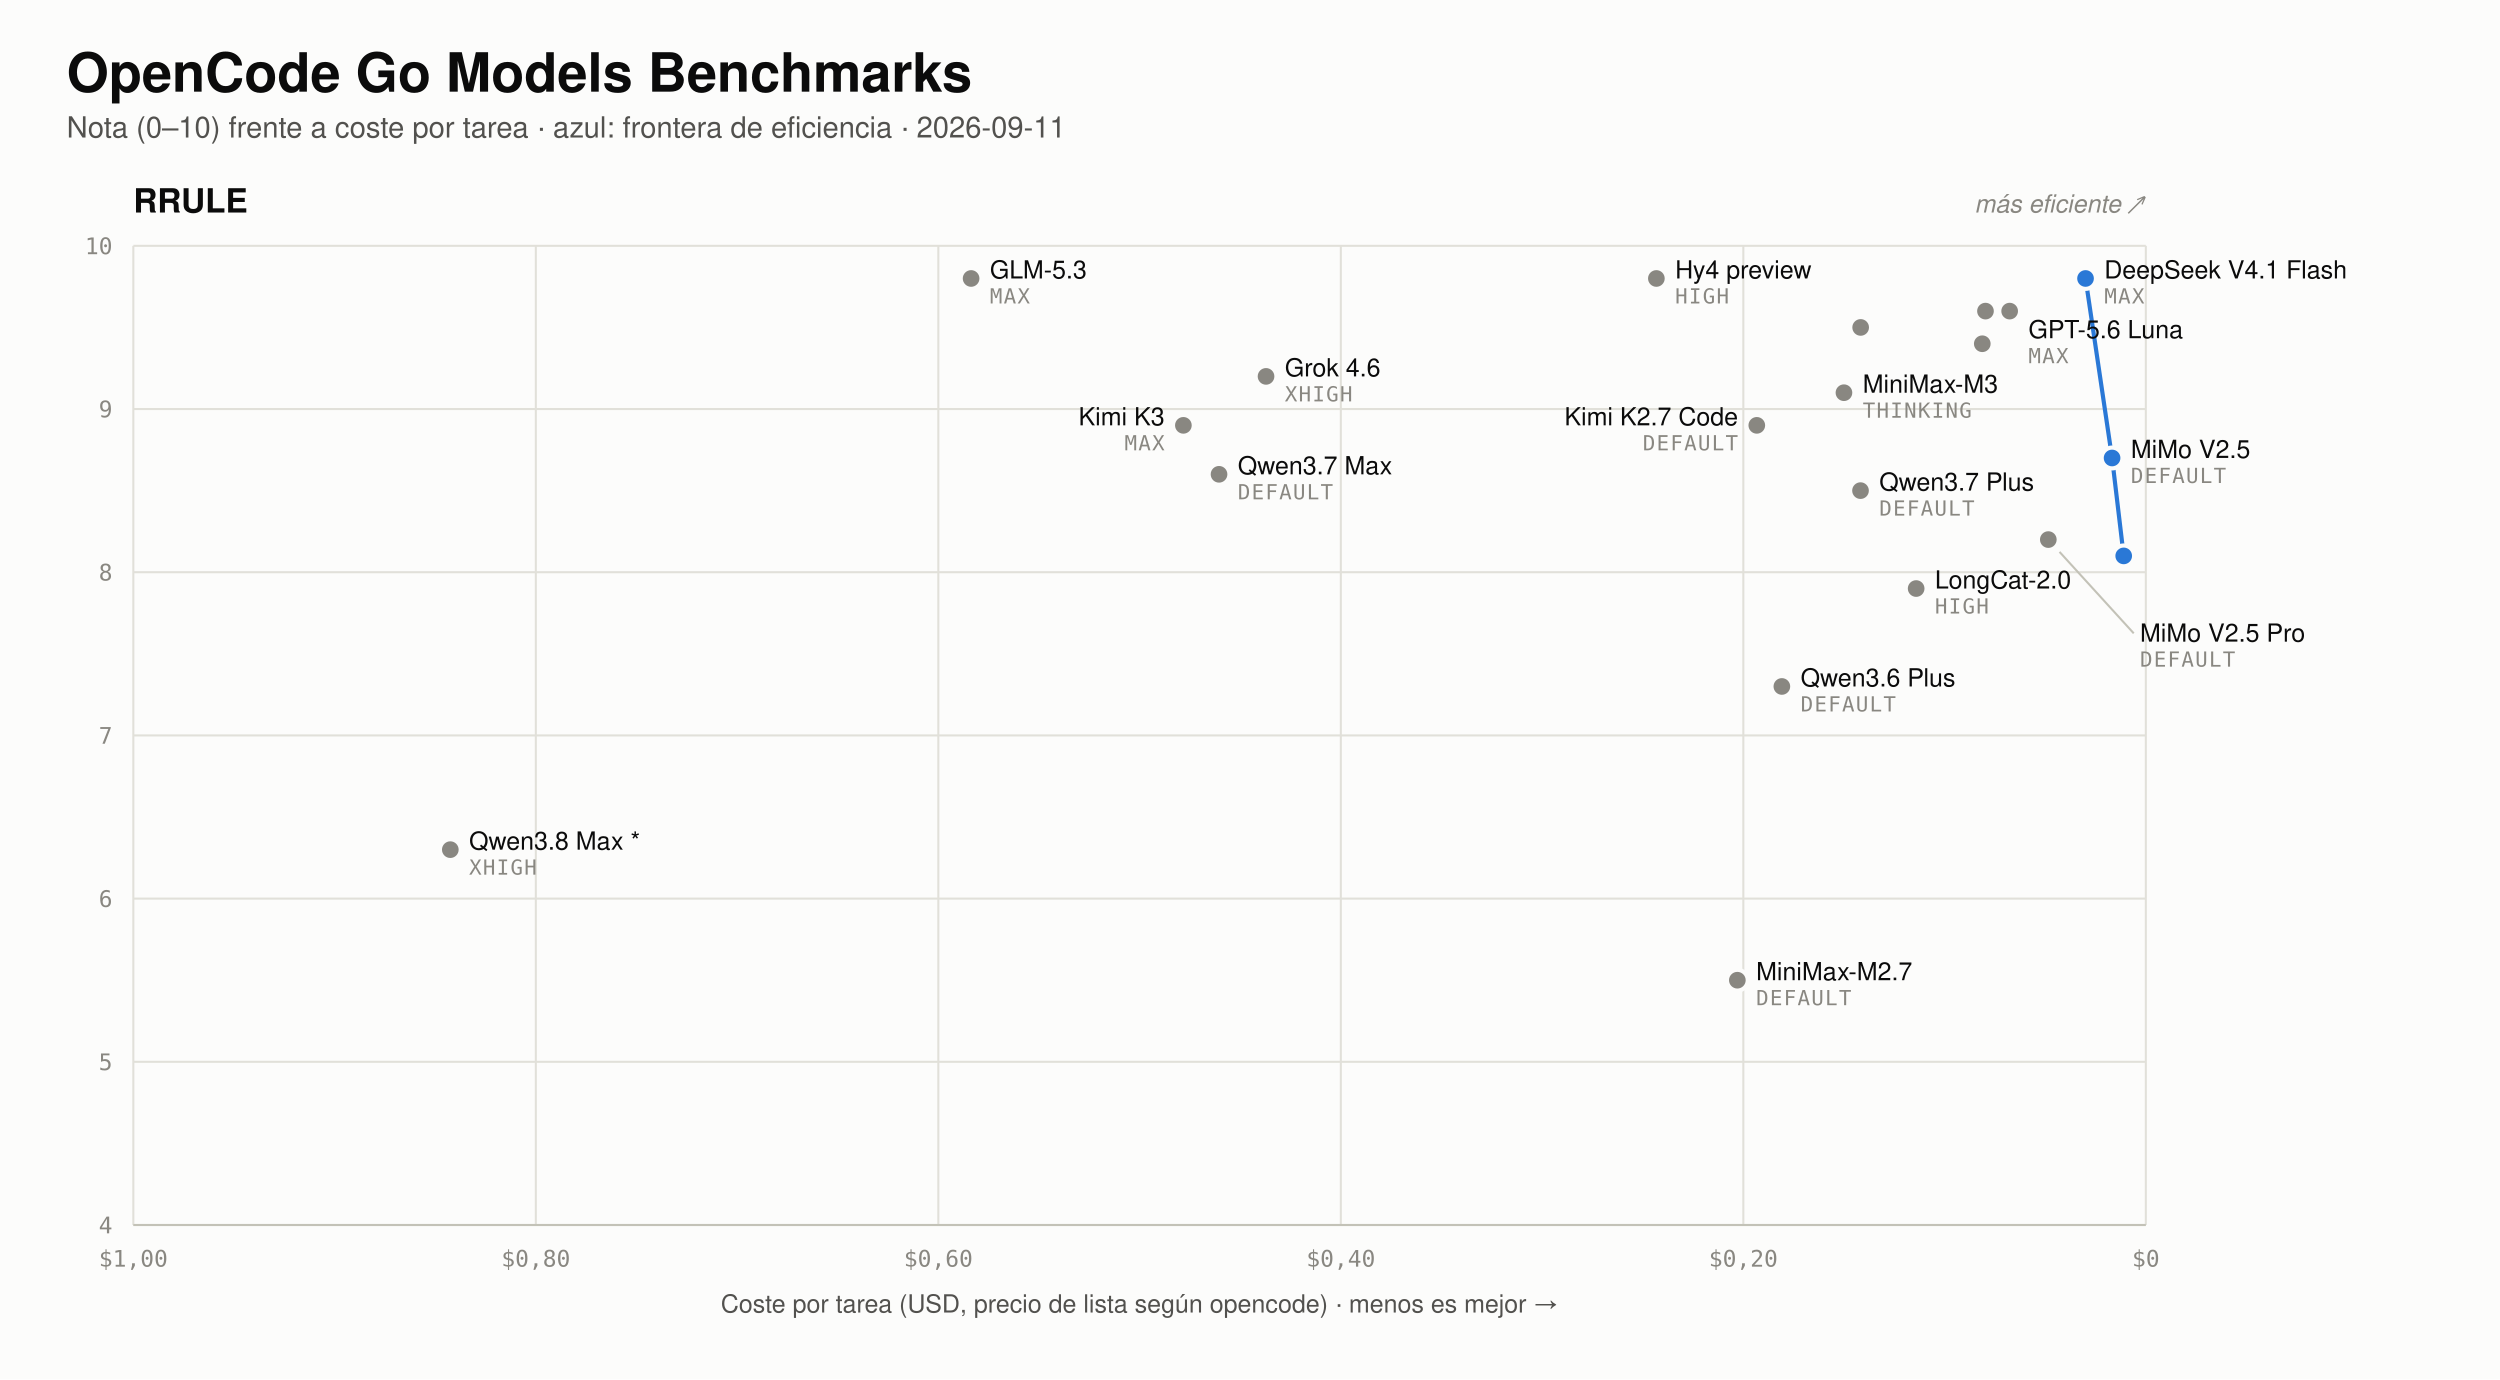
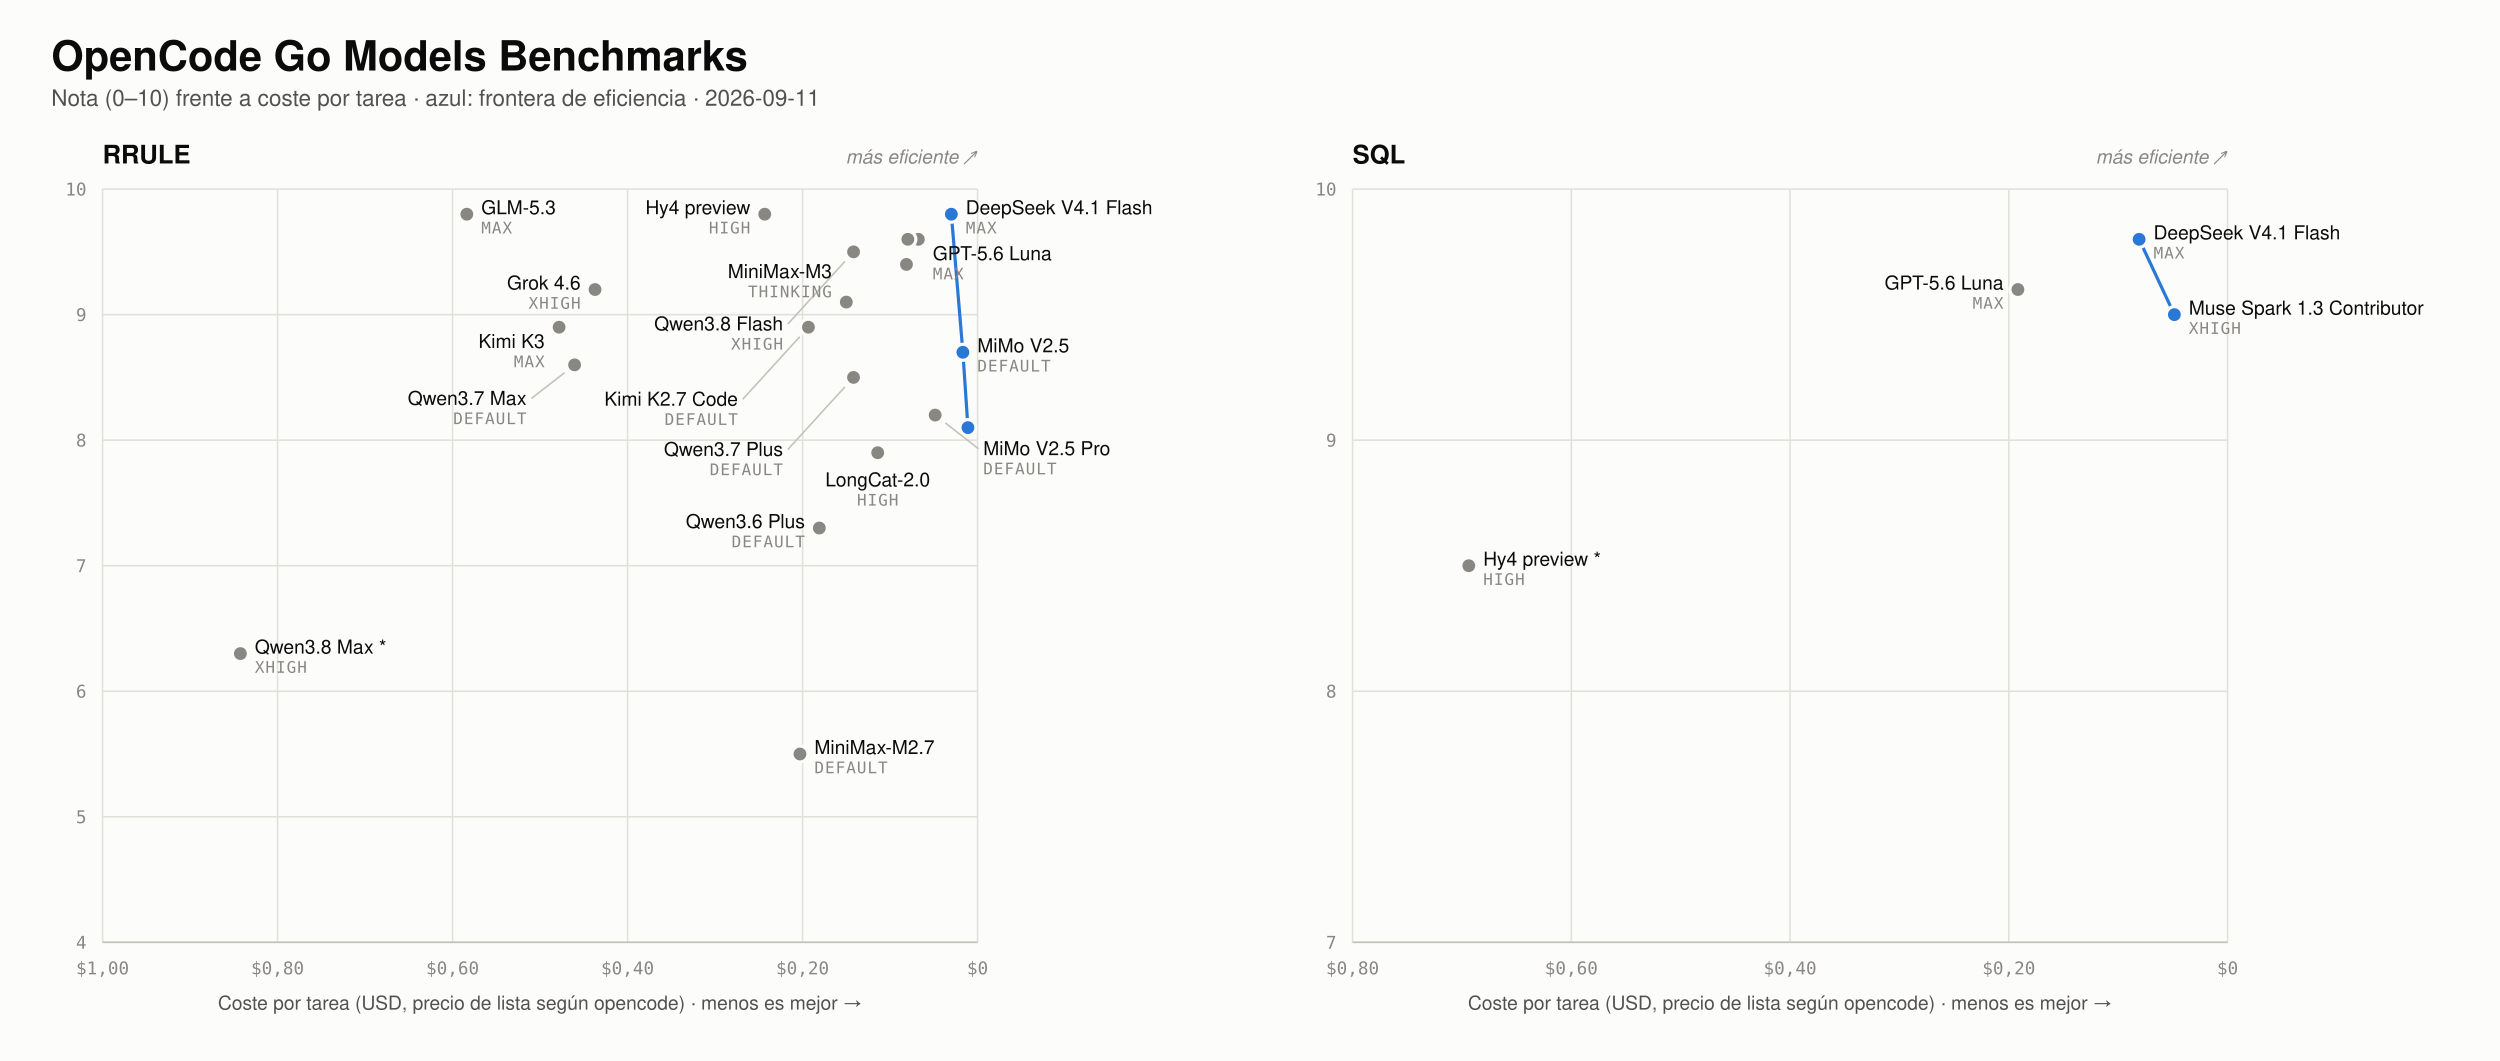
- <svg xmlns="http://www.w3.org/2000/svg" viewBox="0 0 1200 662" width="1200" height="662" font-family="-apple-system, BlinkMacSystemFont, 'Segoe UI', Helvetica, Arial, sans-serif">
-   <rect width="1200" height="662" fill="#fcfcfb" />
+ <svg xmlns="http://www.w3.org/2000/svg" viewBox="0 0 1560 662" width="1560" height="662" font-family="-apple-system, BlinkMacSystemFont, 'Segoe UI', Helvetica, Arial, sans-serif">
+   <rect width="1560" height="662" fill="#fcfcfb" />
  <text x="32" y="44" fill="#0b0b0b" font-size="26" font-weight="600">OpenCode Go Models Benchmarks</text>
  <text x="32" y="66" fill="#52514e" font-size="14">Nota (0–10) frente a coste por tarea · azul: frontera de eficiencia · 2026-09-11</text>
  <text x="64" y="102" fill="#0b0b0b" font-size="16" font-weight="600">RRULE</text>
-   <text x="1030" y="102" fill="#898781" font-size="12" font-style="italic" text-anchor="end">más eficiente ↗</text>
-   <line x1="64" x2="1030" y1="588" y2="588" stroke="#e1e0d9" />
+   <text x="610" y="102" fill="#898781" font-size="12" font-style="italic" text-anchor="end">más eficiente ↗</text>
+   <line x1="64" x2="610" y1="588" y2="588" stroke="#e1e0d9" />
  <text x="54" y="592" fill="#898781" font-size="11" font-family="ui-monospace, SFMono-Regular, Menlo, Consolas, monospace" text-anchor="end">4</text>
-   <line x1="64" x2="1030" y1="509.667" y2="509.667" stroke="#e1e0d9" />
+   <line x1="64" x2="610" y1="509.667" y2="509.667" stroke="#e1e0d9" />
  <text x="54" y="513.667" fill="#898781" font-size="11" font-family="ui-monospace, SFMono-Regular, Menlo, Consolas, monospace" text-anchor="end">5</text>
-   <line x1="64" x2="1030" y1="431.333" y2="431.333" stroke="#e1e0d9" />
+   <line x1="64" x2="610" y1="431.333" y2="431.333" stroke="#e1e0d9" />
  <text x="54" y="435.333" fill="#898781" font-size="11" font-family="ui-monospace, SFMono-Regular, Menlo, Consolas, monospace" text-anchor="end">6</text>
-   <line x1="64" x2="1030" y1="353" y2="353" stroke="#e1e0d9" />
+   <line x1="64" x2="610" y1="353" y2="353" stroke="#e1e0d9" />
  <text x="54" y="357" fill="#898781" font-size="11" font-family="ui-monospace, SFMono-Regular, Menlo, Consolas, monospace" text-anchor="end">7</text>
-   <line x1="64" x2="1030" y1="274.667" y2="274.667" stroke="#e1e0d9" />
+   <line x1="64" x2="610" y1="274.667" y2="274.667" stroke="#e1e0d9" />
  <text x="54" y="278.667" fill="#898781" font-size="11" font-family="ui-monospace, SFMono-Regular, Menlo, Consolas, monospace" text-anchor="end">8</text>
-   <line x1="64" x2="1030" y1="196.333" y2="196.333" stroke="#e1e0d9" />
+   <line x1="64" x2="610" y1="196.333" y2="196.333" stroke="#e1e0d9" />
  <text x="54" y="200.333" fill="#898781" font-size="11" font-family="ui-monospace, SFMono-Regular, Menlo, Consolas, monospace" text-anchor="end">9</text>
-   <line x1="64" x2="1030" y1="118" y2="118" stroke="#e1e0d9" />
+   <line x1="64" x2="610" y1="118" y2="118" stroke="#e1e0d9" />
  <text x="54" y="122" fill="#898781" font-size="11" font-family="ui-monospace, SFMono-Regular, Menlo, Consolas, monospace" text-anchor="end">10</text>
-   <line x1="1030" x2="1030" y1="118" y2="588" stroke="#e1e0d9" />
-   <text x="1030" y="608" fill="#898781" font-size="11" font-family="ui-monospace, SFMono-Regular, Menlo, Consolas, monospace" text-anchor="middle">$0</text>
-   <line x1="836.8" x2="836.8" y1="118" y2="588" stroke="#e1e0d9" />
-   <text x="836.8" y="608" fill="#898781" font-size="11" font-family="ui-monospace, SFMono-Regular, Menlo, Consolas, monospace" text-anchor="middle">$0,20</text>
-   <line x1="643.6" x2="643.6" y1="118" y2="588" stroke="#e1e0d9" />
-   <text x="643.6" y="608" fill="#898781" font-size="11" font-family="ui-monospace, SFMono-Regular, Menlo, Consolas, monospace" text-anchor="middle">$0,40</text>
-   <line x1="450.4" x2="450.4" y1="118" y2="588" stroke="#e1e0d9" />
-   <text x="450.4" y="608" fill="#898781" font-size="11" font-family="ui-monospace, SFMono-Regular, Menlo, Consolas, monospace" text-anchor="middle">$0,60</text>
-   <line x1="257.2" x2="257.2" y1="118" y2="588" stroke="#e1e0d9" />
-   <text x="257.2" y="608" fill="#898781" font-size="11" font-family="ui-monospace, SFMono-Regular, Menlo, Consolas, monospace" text-anchor="middle">$0,80</text>
+   <line x1="610" x2="610" y1="118" y2="588" stroke="#e1e0d9" />
+   <text x="610" y="608" fill="#898781" font-size="11" font-family="ui-monospace, SFMono-Regular, Menlo, Consolas, monospace" text-anchor="middle">$0</text>
+   <line x1="500.8" x2="500.8" y1="118" y2="588" stroke="#e1e0d9" />
+   <text x="500.8" y="608" fill="#898781" font-size="11" font-family="ui-monospace, SFMono-Regular, Menlo, Consolas, monospace" text-anchor="middle">$0,20</text>
+   <line x1="391.6" x2="391.6" y1="118" y2="588" stroke="#e1e0d9" />
+   <text x="391.6" y="608" fill="#898781" font-size="11" font-family="ui-monospace, SFMono-Regular, Menlo, Consolas, monospace" text-anchor="middle">$0,40</text>
+   <line x1="282.4" x2="282.4" y1="118" y2="588" stroke="#e1e0d9" />
+   <text x="282.4" y="608" fill="#898781" font-size="11" font-family="ui-monospace, SFMono-Regular, Menlo, Consolas, monospace" text-anchor="middle">$0,60</text>
+   <line x1="173.2" x2="173.2" y1="118" y2="588" stroke="#e1e0d9" />
+   <text x="173.2" y="608" fill="#898781" font-size="11" font-family="ui-monospace, SFMono-Regular, Menlo, Consolas, monospace" text-anchor="middle">$0,80</text>
  <line x1="64" x2="64" y1="118" y2="588" stroke="#e1e0d9" />
  <text x="64" y="608" fill="#898781" font-size="11" font-family="ui-monospace, SFMono-Regular, Menlo, Consolas, monospace" text-anchor="middle">$1,00</text>
-   <line x1="64" x2="1030" y1="588" y2="588" stroke="#c3c2b7" />
-   <text x="547" y="630" fill="#52514e" font-size="12" text-anchor="middle">Coste por tarea (USD, precio de lista según opencode) · menos es mejor →</text>
-   <polyline points="1019.38,266.833 1013.799,219.833 1001.054,133.667" fill="none" stroke="#2a78d6" stroke-width="2" stroke-linejoin="round" />
-   <circle cx="795.057" cy="133.667" r="5" fill="#898781" stroke="#fcfcfb" stroke-width="2" />
-   <circle cx="466.13" cy="133.667" r="5" fill="#898781" stroke="#fcfcfb" stroke-width="2" />
-   <circle cx="964.637" cy="149.333" r="5" fill="#898781" stroke="#fcfcfb" stroke-width="2" />
-   <circle cx="953.027" cy="149.333" r="5" fill="#898781" stroke="#fcfcfb" stroke-width="2" />
-   <circle cx="893.118" cy="157.167" r="5" fill="#898781" stroke="#fcfcfb" stroke-width="2" />
-   <circle cx="951.494" cy="165" r="5" fill="#898781" stroke="#fcfcfb" stroke-width="2" />
-   <circle cx="607.696" cy="180.667" r="5" fill="#898781" stroke="#fcfcfb" stroke-width="2" />
-   <circle cx="885.096" cy="188.5" r="5" fill="#898781" stroke="#fcfcfb" stroke-width="2" />
-   <circle cx="843.263" cy="204.167" r="5" fill="#898781" stroke="#fcfcfb" stroke-width="2" />
-   <circle cx="568.022" cy="204.167" r="5" fill="#898781" stroke="#fcfcfb" stroke-width="2" />
-   <circle cx="585.136" cy="227.667" r="5" fill="#898781" stroke="#fcfcfb" stroke-width="2" />
-   <circle cx="893.047" cy="235.5" r="5" fill="#898781" stroke="#fcfcfb" stroke-width="2" />
-   <circle cx="983.19" cy="259" r="5" fill="#898781" stroke="#fcfcfb" stroke-width="2" />
-   <circle cx="919.754" cy="282.5" r="5" fill="#898781" stroke="#fcfcfb" stroke-width="2" />
-   <circle cx="855.295" cy="329.5" r="5" fill="#898781" stroke="#fcfcfb" stroke-width="2" />
-   <circle cx="216.151" cy="407.833" r="5" fill="#898781" stroke="#fcfcfb" stroke-width="2" />
-   <circle cx="833.925" cy="470.5" r="5" fill="#898781" stroke="#fcfcfb" stroke-width="2" />
-   <circle cx="1001.054" cy="133.667" r="5" fill="#2a78d6" stroke="#fcfcfb" stroke-width="2" />
-   <circle cx="1013.799" cy="219.833" r="5" fill="#2a78d6" stroke="#fcfcfb" stroke-width="2" />
-   <circle cx="1019.38" cy="266.833" r="5" fill="#2a78d6" stroke="#fcfcfb" stroke-width="2" />
-   <text x="1010.054" y="133.667" fill="#0b0b0b" font-size="12" font-weight="500" text-anchor="start">DeepSeek V4.1 Flash</text>
-   <text x="1010.054" y="145.667" fill="#898781" font-size="10" font-family="ui-monospace, SFMono-Regular, Menlo, Consolas, monospace" letter-spacing="0.6" text-anchor="start">MAX</text>
-   <text x="1022.799" y="219.833" fill="#0b0b0b" font-size="12" font-weight="500" text-anchor="start">MiMo V2.5</text>
-   <text x="1022.799" y="231.833" fill="#898781" font-size="10" font-family="ui-monospace, SFMono-Regular, Menlo, Consolas, monospace" letter-spacing="0.6" text-anchor="start">DEFAULT</text>
-   <text x="804.057" y="133.667" fill="#0b0b0b" font-size="12" font-weight="500" text-anchor="start">Hy4 preview</text>
-   <text x="804.057" y="145.667" fill="#898781" font-size="10" font-family="ui-monospace, SFMono-Regular, Menlo, Consolas, monospace" letter-spacing="0.6" text-anchor="start">HIGH</text>
-   <text x="475.13" y="133.667" fill="#0b0b0b" font-size="12" font-weight="500" text-anchor="start">GLM-5.3</text>
-   <text x="475.13" y="145.667" fill="#898781" font-size="10" font-family="ui-monospace, SFMono-Regular, Menlo, Consolas, monospace" letter-spacing="0.6" text-anchor="start">MAX</text>
-   <text x="973.637" y="162.333" fill="#0b0b0b" font-size="12" font-weight="500" text-anchor="start">GPT-5.6 Luna</text>
-   <text x="973.637" y="174.333" fill="#898781" font-size="10" font-family="ui-monospace, SFMono-Regular, Menlo, Consolas, monospace" letter-spacing="0.6" text-anchor="start">MAX</text>
-   <text x="616.696" y="180.667" fill="#0b0b0b" font-size="12" font-weight="500" text-anchor="start">Grok 4.6</text>
-   <text x="616.696" y="192.667" fill="#898781" font-size="10" font-family="ui-monospace, SFMono-Regular, Menlo, Consolas, monospace" letter-spacing="0.6" text-anchor="start">XHIGH</text>
-   <text x="894.096" y="188.5" fill="#0b0b0b" font-size="12" font-weight="500" text-anchor="start">MiniMax-M3</text>
-   <text x="894.096" y="200.5" fill="#898781" font-size="10" font-family="ui-monospace, SFMono-Regular, Menlo, Consolas, monospace" letter-spacing="0.6" text-anchor="start">THINKING</text>
-   <text x="834.263" y="204.167" fill="#0b0b0b" font-size="12" font-weight="500" text-anchor="end">Kimi K2.7 Code</text>
-   <text x="834.263" y="216.167" fill="#898781" font-size="10" font-family="ui-monospace, SFMono-Regular, Menlo, Consolas, monospace" letter-spacing="0.6" text-anchor="end">DEFAULT</text>
-   <text x="559.022" y="204.167" fill="#0b0b0b" font-size="12" font-weight="500" text-anchor="end">Kimi K3</text>
-   <text x="559.022" y="216.167" fill="#898781" font-size="10" font-family="ui-monospace, SFMono-Regular, Menlo, Consolas, monospace" letter-spacing="0.6" text-anchor="end">MAX</text>
-   <text x="594.136" y="227.667" fill="#0b0b0b" font-size="12" font-weight="500" text-anchor="start">Qwen3.7 Max</text>
-   <text x="594.136" y="239.667" fill="#898781" font-size="10" font-family="ui-monospace, SFMono-Regular, Menlo, Consolas, monospace" letter-spacing="0.6" text-anchor="start">DEFAULT</text>
-   <text x="902.047" y="235.5" fill="#0b0b0b" font-size="12" font-weight="500" text-anchor="start">Qwen3.7 Plus</text>
-   <text x="902.047" y="247.5" fill="#898781" font-size="10" font-family="ui-monospace, SFMono-Regular, Menlo, Consolas, monospace" letter-spacing="0.6" text-anchor="start">DEFAULT</text>
-   <line x1="988.577" y1="264.914" x2="1024.19" y2="304" stroke="#c3c2b7" />
-   <text x="1027.19" y="308" fill="#0b0b0b" font-size="12" font-weight="500" text-anchor="start">MiMo V2.5 Pro</text>
-   <text x="1027.19" y="320" fill="#898781" font-size="10" font-family="ui-monospace, SFMono-Regular, Menlo, Consolas, monospace" letter-spacing="0.6" text-anchor="start">DEFAULT</text>
-   <text x="928.754" y="282.5" fill="#0b0b0b" font-size="12" font-weight="500" text-anchor="start">LongCat-2.0</text>
-   <text x="928.754" y="294.5" fill="#898781" font-size="10" font-family="ui-monospace, SFMono-Regular, Menlo, Consolas, monospace" letter-spacing="0.6" text-anchor="start">HIGH</text>
-   <text x="864.295" y="329.5" fill="#0b0b0b" font-size="12" font-weight="500" text-anchor="start">Qwen3.6 Plus</text>
-   <text x="864.295" y="341.5" fill="#898781" font-size="10" font-family="ui-monospace, SFMono-Regular, Menlo, Consolas, monospace" letter-spacing="0.6" text-anchor="start">DEFAULT</text>
-   <text x="225.151" y="407.833" fill="#0b0b0b" font-size="12" font-weight="500" text-anchor="start">Qwen3.8 Max *</text>
-   <text x="225.151" y="419.833" fill="#898781" font-size="10" font-family="ui-monospace, SFMono-Regular, Menlo, Consolas, monospace" letter-spacing="0.6" text-anchor="start">XHIGH</text>
-   <text x="842.925" y="470.5" fill="#0b0b0b" font-size="12" font-weight="500" text-anchor="start">MiniMax-M2.7</text>
-   <text x="842.925" y="482.5" fill="#898781" font-size="10" font-family="ui-monospace, SFMono-Regular, Menlo, Consolas, monospace" letter-spacing="0.6" text-anchor="start">DEFAULT</text>
+   <line x1="64" x2="610" y1="588" y2="588" stroke="#c3c2b7" />
+   <text x="337" y="630" fill="#52514e" font-size="12" text-anchor="middle">Coste por tarea (USD, precio de lista según opencode) · menos es mejor →</text>
+   <polyline points="603.997,266.833 600.843,219.833 593.639,133.667" fill="none" stroke="#2a78d6" stroke-width="2" stroke-linejoin="round" />
+   <circle cx="477.206" cy="133.667" r="5" fill="#898781" stroke="#fcfcfb" stroke-width="2" />
+   <circle cx="291.291" cy="133.667" r="5" fill="#898781" stroke="#fcfcfb" stroke-width="2" />
+   <circle cx="573.056" cy="149.333" r="5" fill="#898781" stroke="#fcfcfb" stroke-width="2" />
+   <circle cx="566.494" cy="149.333" r="5" fill="#898781" stroke="#fcfcfb" stroke-width="2" />
+   <circle cx="532.632" cy="157.167" r="5" fill="#898781" stroke="#fcfcfb" stroke-width="2" />
+   <circle cx="565.627" cy="165" r="5" fill="#898781" stroke="#fcfcfb" stroke-width="2" />
+   <circle cx="371.306" cy="180.667" r="5" fill="#898781" stroke="#fcfcfb" stroke-width="2" />
+   <circle cx="528.098" cy="188.5" r="5" fill="#898781" stroke="#fcfcfb" stroke-width="2" />
+   <circle cx="504.453" cy="204.167" r="5" fill="#898781" stroke="#fcfcfb" stroke-width="2" />
+   <circle cx="348.882" cy="204.167" r="5" fill="#898781" stroke="#fcfcfb" stroke-width="2" />
+   <circle cx="358.555" cy="227.667" r="5" fill="#898781" stroke="#fcfcfb" stroke-width="2" />
+   <circle cx="532.592" cy="235.5" r="5" fill="#898781" stroke="#fcfcfb" stroke-width="2" />
+   <circle cx="583.542" cy="259" r="5" fill="#898781" stroke="#fcfcfb" stroke-width="2" />
+   <circle cx="547.687" cy="282.5" r="5" fill="#898781" stroke="#fcfcfb" stroke-width="2" />
+   <circle cx="511.254" cy="329.5" r="5" fill="#898781" stroke="#fcfcfb" stroke-width="2" />
+   <circle cx="149.998" cy="407.833" r="5" fill="#898781" stroke="#fcfcfb" stroke-width="2" />
+   <circle cx="499.175" cy="470.5" r="5" fill="#898781" stroke="#fcfcfb" stroke-width="2" />
+   <circle cx="593.639" cy="133.667" r="5" fill="#2a78d6" stroke="#fcfcfb" stroke-width="2" />
+   <circle cx="600.843" cy="219.833" r="5" fill="#2a78d6" stroke="#fcfcfb" stroke-width="2" />
+   <circle cx="603.997" cy="266.833" r="5" fill="#2a78d6" stroke="#fcfcfb" stroke-width="2" />
+   <text x="602.639" y="133.667" fill="#0b0b0b" font-size="12" font-weight="500" text-anchor="start">DeepSeek V4.1 Flash</text>
+   <text x="602.639" y="145.667" fill="#898781" font-size="10" font-family="ui-monospace, SFMono-Regular, Menlo, Consolas, monospace" letter-spacing="0.6" text-anchor="start">MAX</text>
+   <text x="609.843" y="219.833" fill="#0b0b0b" font-size="12" font-weight="500" text-anchor="start">MiMo V2.5</text>
+   <text x="609.843" y="231.833" fill="#898781" font-size="10" font-family="ui-monospace, SFMono-Regular, Menlo, Consolas, monospace" letter-spacing="0.6" text-anchor="start">DEFAULT</text>
+   <text x="468.206" y="133.667" fill="#0b0b0b" font-size="12" font-weight="500" text-anchor="end">Hy4 preview</text>
+   <text x="468.206" y="145.667" fill="#898781" font-size="10" font-family="ui-monospace, SFMono-Regular, Menlo, Consolas, monospace" letter-spacing="0.6" text-anchor="end">HIGH</text>
+   <text x="300.291" y="133.667" fill="#0b0b0b" font-size="12" font-weight="500" text-anchor="start">GLM-5.3</text>
+   <text x="300.291" y="145.667" fill="#898781" font-size="10" font-family="ui-monospace, SFMono-Regular, Menlo, Consolas, monospace" letter-spacing="0.6" text-anchor="start">MAX</text>
+   <text x="582.056" y="162.333" fill="#0b0b0b" font-size="12" font-weight="500" text-anchor="start">GPT-5.6 Luna</text>
+   <text x="582.056" y="174.333" fill="#898781" font-size="10" font-family="ui-monospace, SFMono-Regular, Menlo, Consolas, monospace" letter-spacing="0.6" text-anchor="start">MAX</text>
+   <line x1="527.244" y1="163.08" x2="491.632" y2="202.167" stroke="#c3c2b7" />
+   <text x="488.632" y="206.167" fill="#0b0b0b" font-size="12" font-weight="500" text-anchor="end">Qwen3.8 Flash</text>
+   <text x="488.632" y="218.167" fill="#898781" font-size="10" font-family="ui-monospace, SFMono-Regular, Menlo, Consolas, monospace" letter-spacing="0.6" text-anchor="end">XHIGH</text>
+   <text x="362.306" y="180.667" fill="#0b0b0b" font-size="12" font-weight="500" text-anchor="end">Grok 4.6</text>
+   <text x="362.306" y="192.667" fill="#898781" font-size="10" font-family="ui-monospace, SFMono-Regular, Menlo, Consolas, monospace" letter-spacing="0.6" text-anchor="end">XHIGH</text>
+   <text x="519.098" y="173.5" fill="#0b0b0b" font-size="12" font-weight="500" text-anchor="end">MiniMax-M3</text>
+   <text x="519.098" y="185.5" fill="#898781" font-size="10" font-family="ui-monospace, SFMono-Regular, Menlo, Consolas, monospace" letter-spacing="0.6" text-anchor="end">THINKING</text>
+   <line x1="499.065" y1="210.08" x2="463.453" y2="249.167" stroke="#c3c2b7" />
+   <text x="460.453" y="253.167" fill="#0b0b0b" font-size="12" font-weight="500" text-anchor="end">Kimi K2.7 Code</text>
+   <text x="460.453" y="265.167" fill="#898781" font-size="10" font-family="ui-monospace, SFMono-Regular, Menlo, Consolas, monospace" letter-spacing="0.6" text-anchor="end">DEFAULT</text>
+   <text x="339.882" y="217.167" fill="#0b0b0b" font-size="12" font-weight="500" text-anchor="end">Kimi K3</text>
+   <text x="339.882" y="229.167" fill="#898781" font-size="10" font-family="ui-monospace, SFMono-Regular, Menlo, Consolas, monospace" letter-spacing="0.6" text-anchor="end">MAX</text>
+   <line x1="352.24" y1="232.578" x2="331.555" y2="248.667" stroke="#c3c2b7" />
+   <text x="328.555" y="252.667" fill="#0b0b0b" font-size="12" font-weight="500" text-anchor="end">Qwen3.7 Max</text>
+   <text x="328.555" y="264.667" fill="#898781" font-size="10" font-family="ui-monospace, SFMono-Regular, Menlo, Consolas, monospace" letter-spacing="0.6" text-anchor="end">DEFAULT</text>
+   <line x1="527.204" y1="241.414" x2="491.592" y2="280.5" stroke="#c3c2b7" />
+   <text x="488.592" y="284.5" fill="#0b0b0b" font-size="12" font-weight="500" text-anchor="end">Qwen3.7 Plus</text>
+   <text x="488.592" y="296.5" fill="#898781" font-size="10" font-family="ui-monospace, SFMono-Regular, Menlo, Consolas, monospace" letter-spacing="0.6" text-anchor="end">DEFAULT</text>
+   <line x1="589.857" y1="263.912" x2="610.542" y2="280" stroke="#c3c2b7" />
+   <text x="613.542" y="284" fill="#0b0b0b" font-size="12" font-weight="500" text-anchor="start">MiMo V2.5 Pro</text>
+   <text x="613.542" y="296" fill="#898781" font-size="10" font-family="ui-monospace, SFMono-Regular, Menlo, Consolas, monospace" letter-spacing="0.6" text-anchor="start">DEFAULT</text>
+   <text x="547.687" y="303.5" fill="#0b0b0b" font-size="12" font-weight="500" text-anchor="middle">LongCat-2.0</text>
+   <text x="547.687" y="315.5" fill="#898781" font-size="10" font-family="ui-monospace, SFMono-Regular, Menlo, Consolas, monospace" letter-spacing="0.6" text-anchor="middle">HIGH</text>
+   <text x="502.254" y="329.5" fill="#0b0b0b" font-size="12" font-weight="500" text-anchor="end">Qwen3.6 Plus</text>
+   <text x="502.254" y="341.5" fill="#898781" font-size="10" font-family="ui-monospace, SFMono-Regular, Menlo, Consolas, monospace" letter-spacing="0.6" text-anchor="end">DEFAULT</text>
+   <text x="158.998" y="407.833" fill="#0b0b0b" font-size="12" font-weight="500" text-anchor="start">Qwen3.8 Max *</text>
+   <text x="158.998" y="419.833" fill="#898781" font-size="10" font-family="ui-monospace, SFMono-Regular, Menlo, Consolas, monospace" letter-spacing="0.6" text-anchor="start">XHIGH</text>
+   <text x="508.175" y="470.5" fill="#0b0b0b" font-size="12" font-weight="500" text-anchor="start">MiniMax-M2.7</text>
+   <text x="508.175" y="482.5" fill="#898781" font-size="10" font-family="ui-monospace, SFMono-Regular, Menlo, Consolas, monospace" letter-spacing="0.6" text-anchor="start">DEFAULT</text>
+   <text x="844" y="102" fill="#0b0b0b" font-size="16" font-weight="600">SQL</text>
+   <text x="1390" y="102" fill="#898781" font-size="12" font-style="italic" text-anchor="end">más eficiente ↗</text>
+   <line x1="844" x2="1390" y1="588" y2="588" stroke="#e1e0d9" />
+   <text x="834" y="592" fill="#898781" font-size="11" font-family="ui-monospace, SFMono-Regular, Menlo, Consolas, monospace" text-anchor="end">7</text>
+   <line x1="844" x2="1390" y1="431.333" y2="431.333" stroke="#e1e0d9" />
+   <text x="834" y="435.333" fill="#898781" font-size="11" font-family="ui-monospace, SFMono-Regular, Menlo, Consolas, monospace" text-anchor="end">8</text>
+   <line x1="844" x2="1390" y1="274.667" y2="274.667" stroke="#e1e0d9" />
+   <text x="834" y="278.667" fill="#898781" font-size="11" font-family="ui-monospace, SFMono-Regular, Menlo, Consolas, monospace" text-anchor="end">9</text>
+   <line x1="844" x2="1390" y1="118" y2="118" stroke="#e1e0d9" />
+   <text x="834" y="122" fill="#898781" font-size="11" font-family="ui-monospace, SFMono-Regular, Menlo, Consolas, monospace" text-anchor="end">10</text>
+   <line x1="1390" x2="1390" y1="118" y2="588" stroke="#e1e0d9" />
+   <text x="1390" y="608" fill="#898781" font-size="11" font-family="ui-monospace, SFMono-Regular, Menlo, Consolas, monospace" text-anchor="middle">$0</text>
+   <line x1="1253.5" x2="1253.5" y1="118" y2="588" stroke="#e1e0d9" />
+   <text x="1253.5" y="608" fill="#898781" font-size="11" font-family="ui-monospace, SFMono-Regular, Menlo, Consolas, monospace" text-anchor="middle">$0,20</text>
+   <line x1="1117" x2="1117" y1="118" y2="588" stroke="#e1e0d9" />
+   <text x="1117" y="608" fill="#898781" font-size="11" font-family="ui-monospace, SFMono-Regular, Menlo, Consolas, monospace" text-anchor="middle">$0,40</text>
+   <line x1="980.5" x2="980.5" y1="118" y2="588" stroke="#e1e0d9" />
+   <text x="980.5" y="608" fill="#898781" font-size="11" font-family="ui-monospace, SFMono-Regular, Menlo, Consolas, monospace" text-anchor="middle">$0,60</text>
+   <line x1="844" x2="844" y1="118" y2="588" stroke="#e1e0d9" />
+   <text x="844" y="608" fill="#898781" font-size="11" font-family="ui-monospace, SFMono-Regular, Menlo, Consolas, monospace" text-anchor="middle">$0,80</text>
+   <line x1="844" x2="1390" y1="588" y2="588" stroke="#c3c2b7" />
+   <text x="1117" y="630" fill="#52514e" font-size="12" text-anchor="middle">Coste por tarea (USD, precio de lista según opencode) · menos es mejor →</text>
+   <polyline points="1356.81,196.333 1334.818,149.333" fill="none" stroke="#2a78d6" stroke-width="2" stroke-linejoin="round" />
+   <circle cx="1259.179" cy="180.667" r="5" fill="#898781" stroke="#fcfcfb" stroke-width="2" />
+   <circle cx="916.527" cy="353" r="5" fill="#898781" stroke="#fcfcfb" stroke-width="2" />
+   <circle cx="1334.818" cy="149.333" r="5" fill="#2a78d6" stroke="#fcfcfb" stroke-width="2" />
+   <circle cx="1356.81" cy="196.333" r="5" fill="#2a78d6" stroke="#fcfcfb" stroke-width="2" />
+   <text x="1343.818" y="149.333" fill="#0b0b0b" font-size="12" font-weight="500" text-anchor="start">DeepSeek V4.1 Flash</text>
+   <text x="1343.818" y="161.333" fill="#898781" font-size="10" font-family="ui-monospace, SFMono-Regular, Menlo, Consolas, monospace" letter-spacing="0.6" text-anchor="start">MAX</text>
+   <text x="1365.81" y="196.333" fill="#0b0b0b" font-size="12" font-weight="500" text-anchor="start">Muse Spark 1.3 Contributor</text>
+   <text x="1365.81" y="208.333" fill="#898781" font-size="10" font-family="ui-monospace, SFMono-Regular, Menlo, Consolas, monospace" letter-spacing="0.6" text-anchor="start">XHIGH</text>
+   <text x="1250.179" y="180.667" fill="#0b0b0b" font-size="12" font-weight="500" text-anchor="end">GPT-5.6 Luna</text>
+   <text x="1250.179" y="192.667" fill="#898781" font-size="10" font-family="ui-monospace, SFMono-Regular, Menlo, Consolas, monospace" letter-spacing="0.6" text-anchor="end">MAX</text>
+   <text x="925.527" y="353" fill="#0b0b0b" font-size="12" font-weight="500" text-anchor="start">Hy4 preview *</text>
+   <text x="925.527" y="365" fill="#898781" font-size="10" font-family="ui-monospace, SFMono-Regular, Menlo, Consolas, monospace" letter-spacing="0.6" text-anchor="start">HIGH</text>
</svg>
